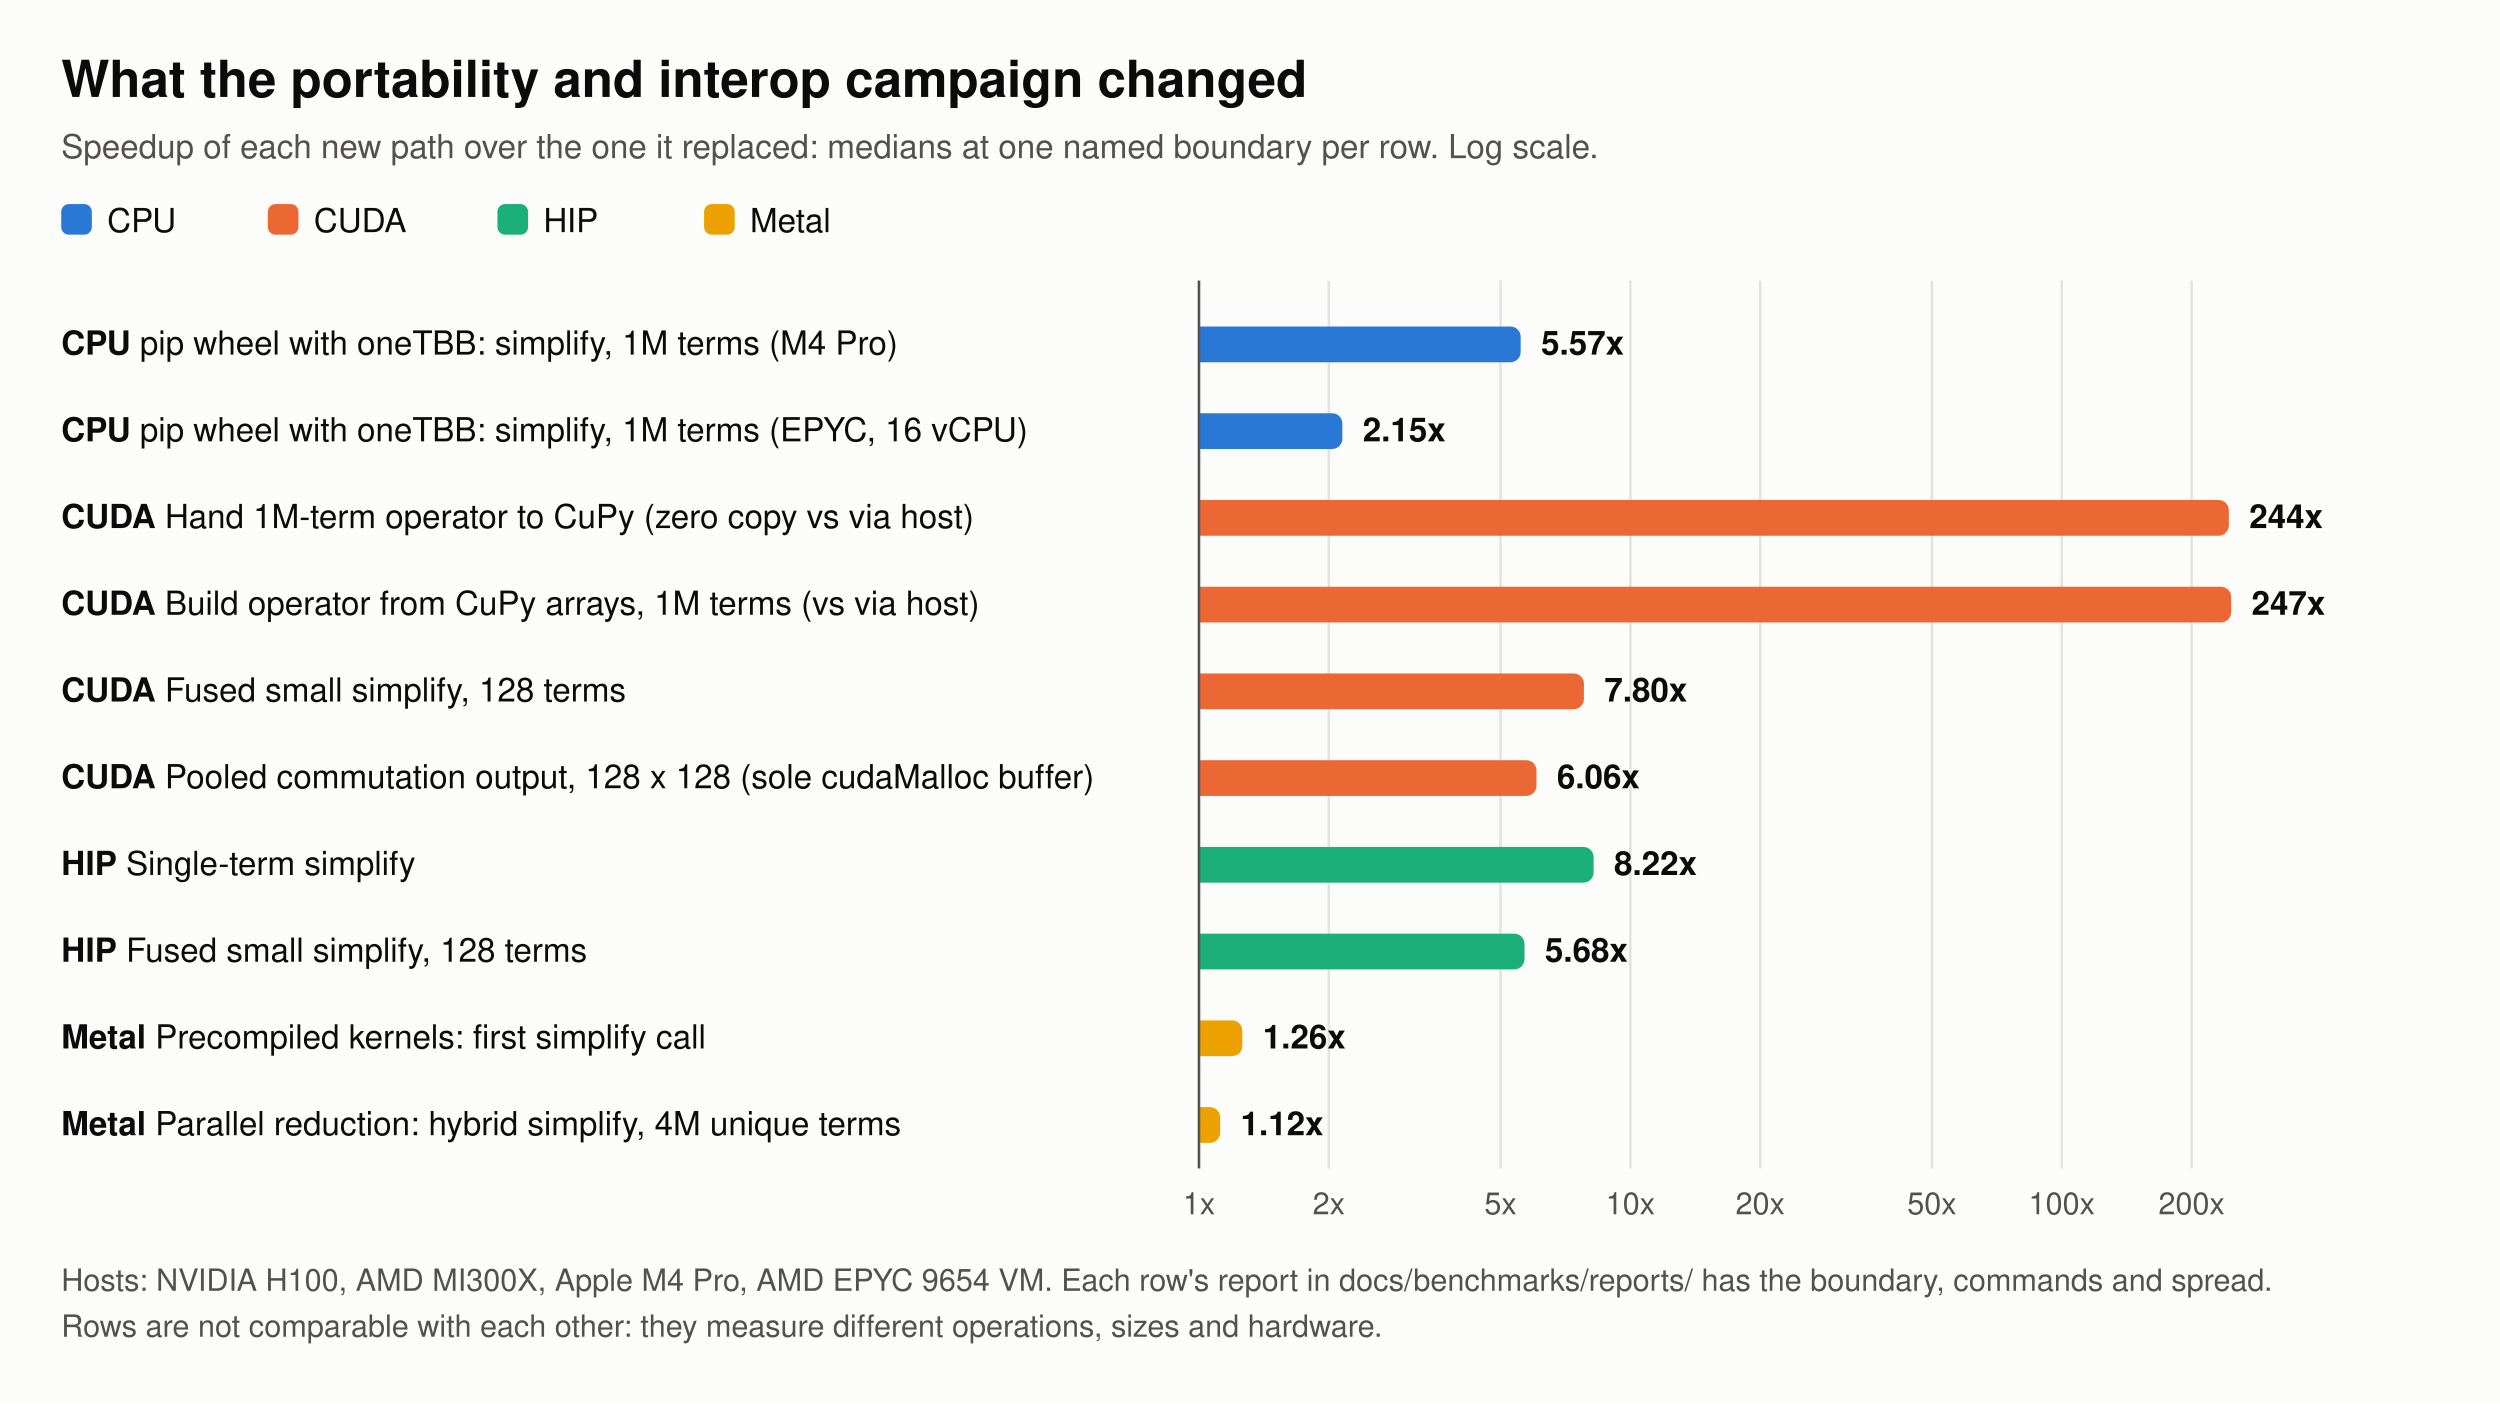
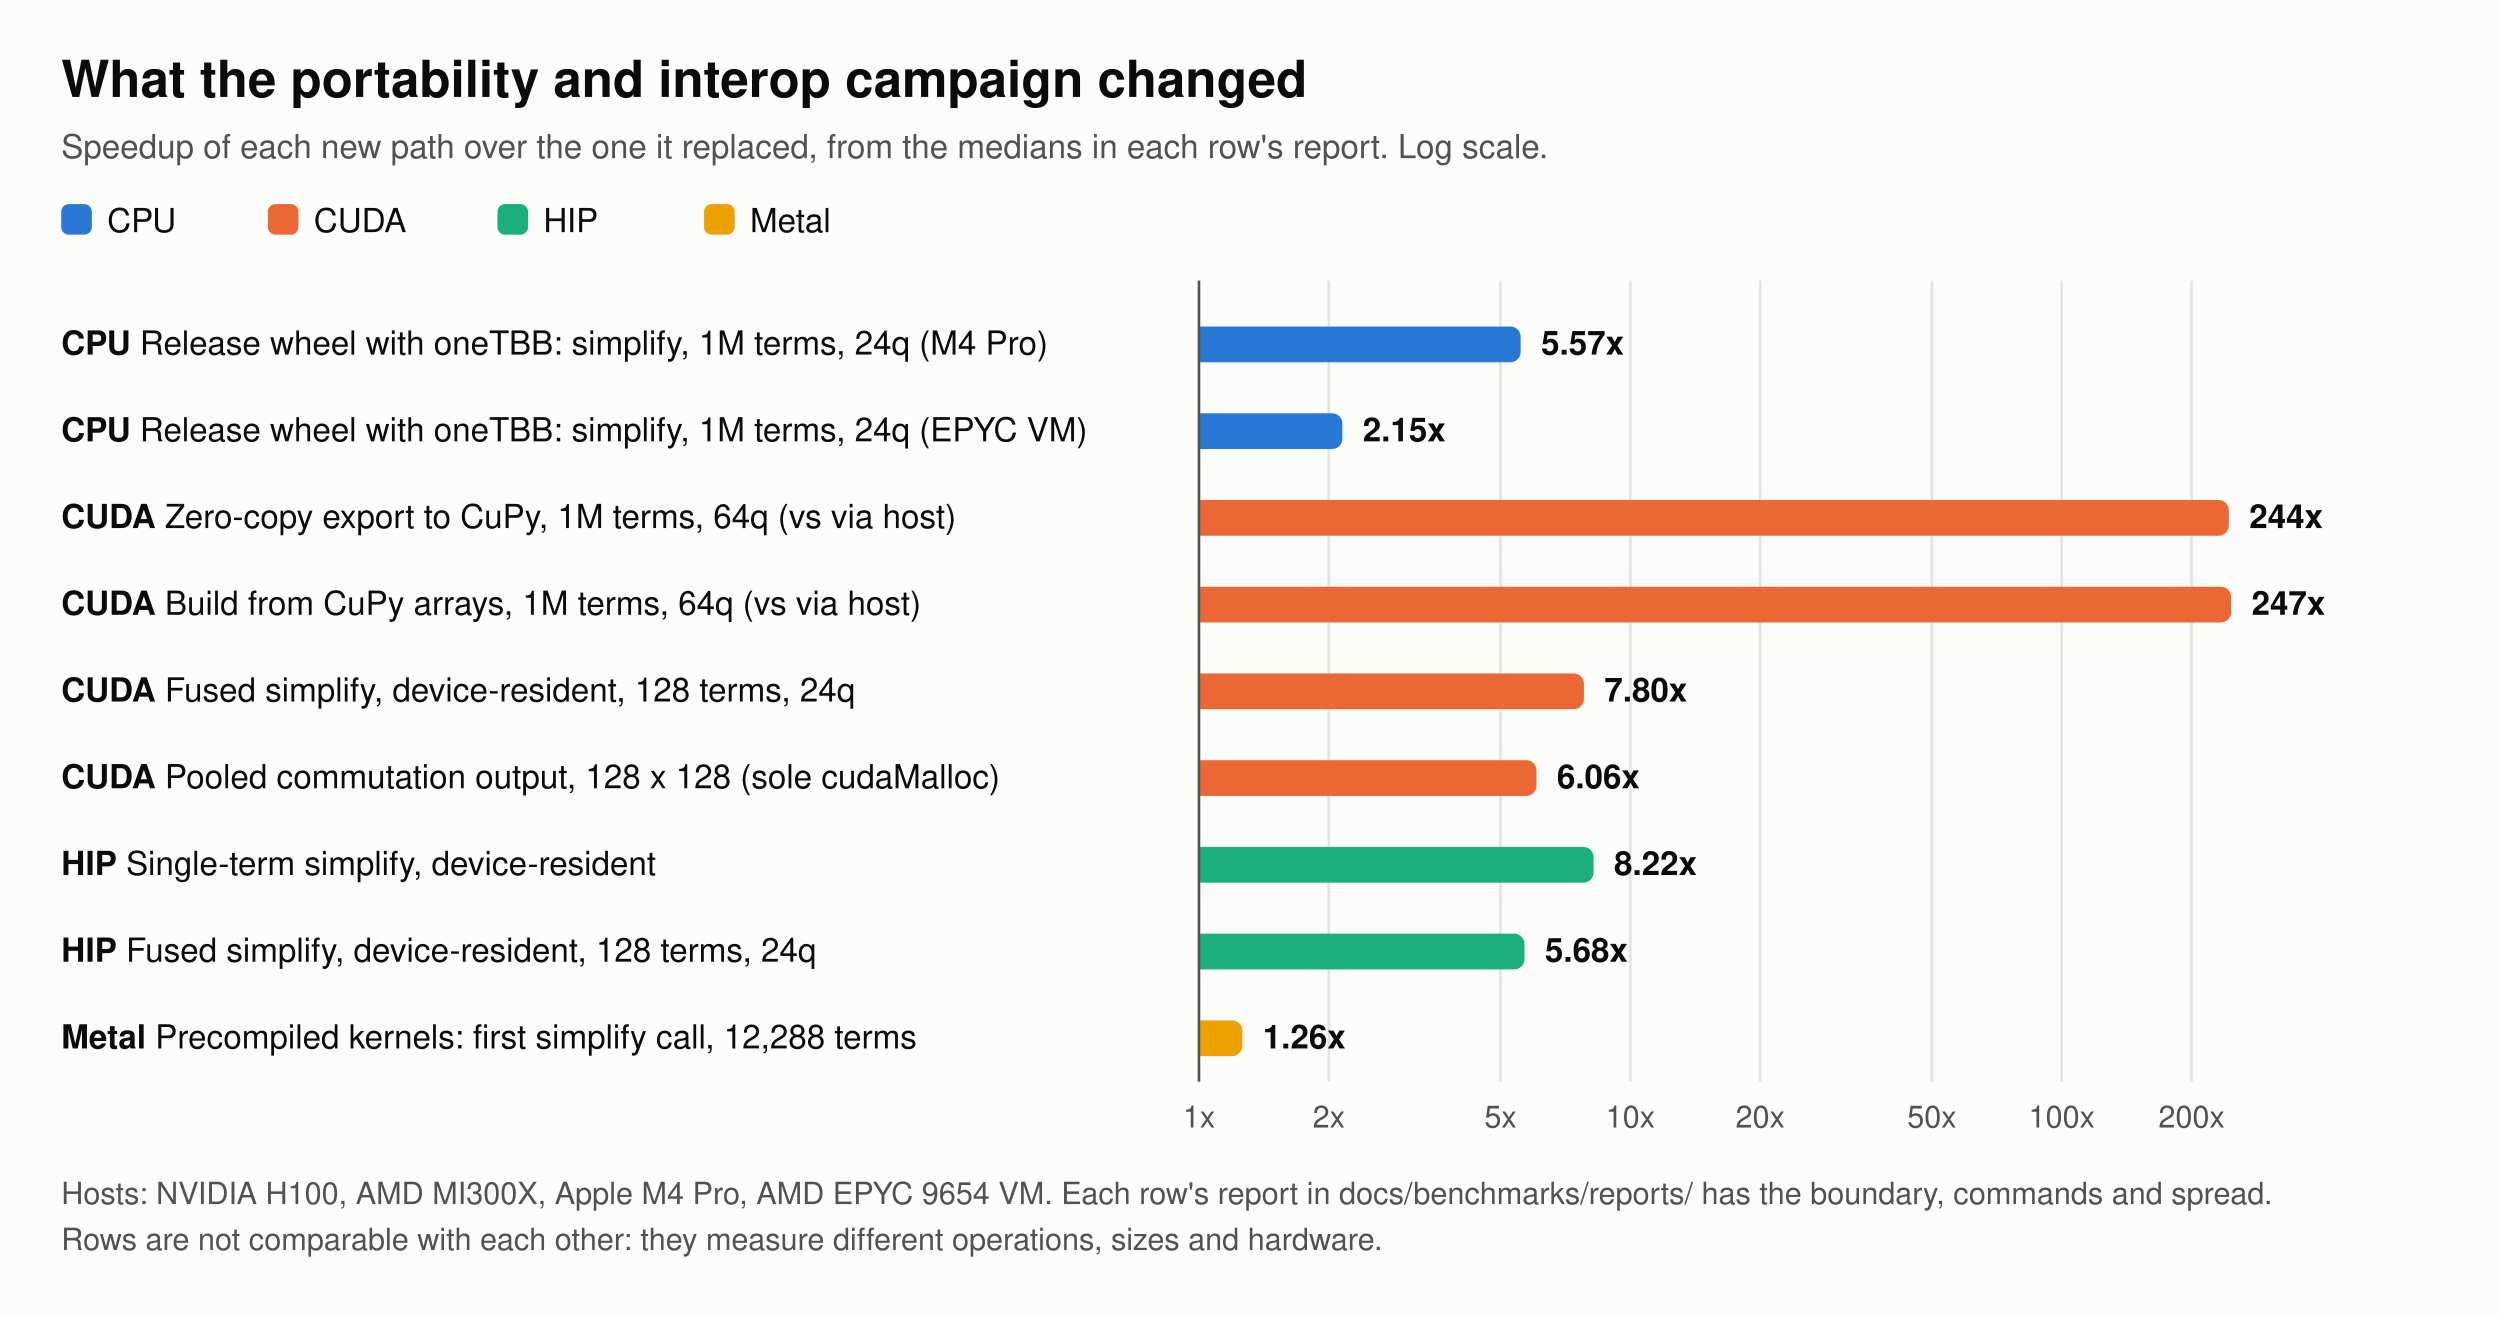
- <svg xmlns="http://www.w3.org/2000/svg" width="980" height="550" viewBox="0 0 980 550" role="img" aria-labelledby="title desc" font-family="-apple-system, Segoe UI, Helvetica, Arial, sans-serif">
-   <rect width="980" height="550" fill="#fcfcfb" />
+ <svg xmlns="http://www.w3.org/2000/svg" width="980" height="516" viewBox="0 0 980 516" role="img" aria-labelledby="title desc" font-family="-apple-system, Segoe UI, Helvetica, Arial, sans-serif">
+   <rect width="980" height="516" fill="#fcfcfb" />
  <text x="24" y="38" font-size="20" font-weight="600" fill="#0b0b0b">What the portability and interop campaign changed</text>
-   <text x="24" y="62" font-size="13" fill="#52514e">Speedup of each new path over the one it replaced: medians at one named boundary per row. Log scale.</text>
+   <text x="24" y="62" font-size="13" fill="#52514e">Speedup of each new path over the one it replaced, from the medians in each row's report. Log scale.</text>
  <rect x="24" y="80" width="12" height="12" rx="3" fill="#2a78d6" />
  <text x="42" y="91" font-size="13" fill="#0b0b0b">CPU</text>
  <rect x="105" y="80" width="12" height="12" rx="3" fill="#eb6834" />
  <text x="123" y="91" font-size="13" fill="#0b0b0b">CUDA</text>
  <rect x="195" y="80" width="12" height="12" rx="3" fill="#1baf7a" />
  <text x="213" y="91" font-size="13" fill="#0b0b0b">HIP</text>
  <rect x="276" y="80" width="12" height="12" rx="3" fill="#eda100" />
  <text x="294" y="91" font-size="13" fill="#0b0b0b">Metal</text>
-   <line x1="470.0" y1="110" x2="470.0" y2="458" stroke="#e4e3df" stroke-width="1" />
-   <text x="470.0" y="476" font-size="12" text-anchor="middle" fill="#52514e">1x</text>
-   <line x1="520.9" y1="110" x2="520.9" y2="458" stroke="#e4e3df" stroke-width="1" />
-   <text x="520.9" y="476" font-size="12" text-anchor="middle" fill="#52514e">2x</text>
-   <line x1="588.2" y1="110" x2="588.2" y2="458" stroke="#e4e3df" stroke-width="1" />
-   <text x="588.2" y="476" font-size="12" text-anchor="middle" fill="#52514e">5x</text>
-   <line x1="639.1" y1="110" x2="639.1" y2="458" stroke="#e4e3df" stroke-width="1" />
-   <text x="639.1" y="476" font-size="12" text-anchor="middle" fill="#52514e">10x</text>
-   <line x1="690.0" y1="110" x2="690.0" y2="458" stroke="#e4e3df" stroke-width="1" />
-   <text x="690.0" y="476" font-size="12" text-anchor="middle" fill="#52514e">20x</text>
-   <line x1="757.3" y1="110" x2="757.3" y2="458" stroke="#e4e3df" stroke-width="1" />
-   <text x="757.3" y="476" font-size="12" text-anchor="middle" fill="#52514e">50x</text>
-   <line x1="808.2" y1="110" x2="808.2" y2="458" stroke="#e4e3df" stroke-width="1" />
-   <text x="808.2" y="476" font-size="12" text-anchor="middle" fill="#52514e">100x</text>
-   <line x1="859.1" y1="110" x2="859.1" y2="458" stroke="#e4e3df" stroke-width="1" />
-   <text x="859.1" y="476" font-size="12" text-anchor="middle" fill="#52514e">200x</text>
+   <line x1="470.0" y1="110" x2="470.0" y2="424" stroke="#e4e3df" stroke-width="1" />
+   <text x="470.0" y="442" font-size="12" text-anchor="middle" fill="#52514e">1x</text>
+   <line x1="520.9" y1="110" x2="520.9" y2="424" stroke="#e4e3df" stroke-width="1" />
+   <text x="520.9" y="442" font-size="12" text-anchor="middle" fill="#52514e">2x</text>
+   <line x1="588.2" y1="110" x2="588.2" y2="424" stroke="#e4e3df" stroke-width="1" />
+   <text x="588.2" y="442" font-size="12" text-anchor="middle" fill="#52514e">5x</text>
+   <line x1="639.1" y1="110" x2="639.1" y2="424" stroke="#e4e3df" stroke-width="1" />
+   <text x="639.1" y="442" font-size="12" text-anchor="middle" fill="#52514e">10x</text>
+   <line x1="690.0" y1="110" x2="690.0" y2="424" stroke="#e4e3df" stroke-width="1" />
+   <text x="690.0" y="442" font-size="12" text-anchor="middle" fill="#52514e">20x</text>
+   <line x1="757.3" y1="110" x2="757.3" y2="424" stroke="#e4e3df" stroke-width="1" />
+   <text x="757.3" y="442" font-size="12" text-anchor="middle" fill="#52514e">50x</text>
+   <line x1="808.2" y1="110" x2="808.2" y2="424" stroke="#e4e3df" stroke-width="1" />
+   <text x="808.2" y="442" font-size="12" text-anchor="middle" fill="#52514e">100x</text>
+   <line x1="859.1" y1="110" x2="859.1" y2="424" stroke="#e4e3df" stroke-width="1" />
+   <text x="859.1" y="442" font-size="12" text-anchor="middle" fill="#52514e">200x</text>
  <g>
    <text x="24" y="139.0" font-size="13" fill="#0b0b0b">
-       <tspan font-weight="600">CPU</tspan>  pip wheel with oneTBB: simplify, 1M terms (M4 Pro)</text>
+       <tspan font-weight="600">CPU</tspan>  Release wheel with oneTBB: simplify, 1M terms, 24q (M4 Pro)</text>
    <path d="M470.0,128.0 h122.1 a4.0,4.0 0 0 1 4.0,4.0 v6.0 a4.0,4.0 0 0 1 -4.0,4.0 h-122.1 z" fill="#2a78d6" />
    <text x="604.1" y="139.0" font-size="13" font-weight="600" fill="#0b0b0b">5.57x</text>
  </g>
  <g>
    <text x="24" y="173.0" font-size="13" fill="#0b0b0b">
-       <tspan font-weight="600">CPU</tspan>  pip wheel with oneTBB: simplify, 1M terms (EPYC, 16 vCPU)</text>
+       <tspan font-weight="600">CPU</tspan>  Release wheel with oneTBB: simplify, 1M terms, 24q (EPYC VM)</text>
    <path d="M470.0,162.0 h52.2 a4.0,4.0 0 0 1 4.0,4.0 v6.0 a4.0,4.0 0 0 1 -4.0,4.0 h-52.2 z" fill="#2a78d6" />
    <text x="534.2" y="173.0" font-size="13" font-weight="600" fill="#0b0b0b">2.15x</text>
  </g>
  <g>
    <text x="24" y="207.0" font-size="13" fill="#0b0b0b">
-       <tspan font-weight="600">CUDA</tspan>  Hand 1M-term operator to CuPy (zero copy vs via host)</text>
+       <tspan font-weight="600">CUDA</tspan>  Zero-copy export to CuPy, 1M terms, 64q (vs via host)</text>
    <path d="M470.0,196.0 h399.7 a4.0,4.0 0 0 1 4.0,4.0 v6.0 a4.0,4.0 0 0 1 -4.0,4.0 h-399.7 z" fill="#eb6834" />
    <text x="881.7" y="207.0" font-size="13" font-weight="600" fill="#0b0b0b">244x</text>
  </g>
  <g>
    <text x="24" y="241.0" font-size="13" fill="#0b0b0b">
-       <tspan font-weight="600">CUDA</tspan>  Build operator from CuPy arrays, 1M terms (vs via host)</text>
+       <tspan font-weight="600">CUDA</tspan>  Build from CuPy arrays, 1M terms, 64q (vs via host)</text>
    <path d="M470.0,230.0 h400.6 a4.0,4.0 0 0 1 4.0,4.0 v6.0 a4.0,4.0 0 0 1 -4.0,4.0 h-400.6 z" fill="#eb6834" />
    <text x="882.6" y="241.0" font-size="13" font-weight="600" fill="#0b0b0b">247x</text>
  </g>
  <g>
    <text x="24" y="275.0" font-size="13" fill="#0b0b0b">
-       <tspan font-weight="600">CUDA</tspan>  Fused small simplify, 128 terms</text>
+       <tspan font-weight="600">CUDA</tspan>  Fused simplify, device-resident, 128 terms, 24q</text>
    <path d="M470.0,264.0 h146.9 a4.0,4.0 0 0 1 4.0,4.0 v6.0 a4.0,4.0 0 0 1 -4.0,4.0 h-146.9 z" fill="#eb6834" />
    <text x="628.9" y="275.0" font-size="13" font-weight="600" fill="#0b0b0b">7.80x</text>
  </g>
  <g>
    <text x="24" y="309.0" font-size="13" fill="#0b0b0b">
-       <tspan font-weight="600">CUDA</tspan>  Pooled commutation output, 128 x 128 (sole cudaMalloc buffer)</text>
+       <tspan font-weight="600">CUDA</tspan>  Pooled commutation output, 128 x 128 (sole cudaMalloc)</text>
    <path d="M470.0,298.0 h128.3 a4.0,4.0 0 0 1 4.0,4.0 v6.0 a4.0,4.0 0 0 1 -4.0,4.0 h-128.3 z" fill="#eb6834" />
    <text x="610.3" y="309.0" font-size="13" font-weight="600" fill="#0b0b0b">6.06x</text>
  </g>
  <g>
    <text x="24" y="343.0" font-size="13" fill="#0b0b0b">
-       <tspan font-weight="600">HIP</tspan>  Single-term simplify</text>
+       <tspan font-weight="600">HIP</tspan>  Single-term simplify, device-resident</text>
    <path d="M470.0,332.0 h150.7 a4.0,4.0 0 0 1 4.0,4.0 v6.0 a4.0,4.0 0 0 1 -4.0,4.0 h-150.7 z" fill="#1baf7a" />
    <text x="632.7" y="343.0" font-size="13" font-weight="600" fill="#0b0b0b">8.22x</text>
  </g>
  <g>
    <text x="24" y="377.0" font-size="13" fill="#0b0b0b">
-       <tspan font-weight="600">HIP</tspan>  Fused small simplify, 128 terms</text>
+       <tspan font-weight="600">HIP</tspan>  Fused simplify, device-resident, 128 terms, 24q</text>
    <path d="M470.0,366.0 h123.6 a4.0,4.0 0 0 1 4.0,4.0 v6.0 a4.0,4.0 0 0 1 -4.0,4.0 h-123.6 z" fill="#1baf7a" />
    <text x="605.6" y="377.0" font-size="13" font-weight="600" fill="#0b0b0b">5.68x</text>
  </g>
  <g>
    <text x="24" y="411.0" font-size="13" fill="#0b0b0b">
-       <tspan font-weight="600">Metal</tspan>  Precompiled kernels: first simplify call</text>
+       <tspan font-weight="600">Metal</tspan>  Precompiled kernels: first simplify call, 12,288 terms</text>
    <path d="M470.0,400.0 h13.0 a4.0,4.0 0 0 1 4.0,4.0 v6.0 a4.0,4.0 0 0 1 -4.0,4.0 h-13.0 z" fill="#eda100" />
    <text x="495.0" y="411.0" font-size="13" font-weight="600" fill="#0b0b0b">1.26x</text>
  </g>
-   <g>
-     <text x="24" y="445.0" font-size="13" fill="#0b0b0b">
-       <tspan font-weight="600">Metal</tspan>  Parallel reduction: hybrid simplify, 4M unique terms</text>
-     <path d="M470.0,434.0 h4.3 a4.0,4.0 0 0 1 4.0,4.0 v6.0 a4.0,4.0 0 0 1 -4.0,4.0 h-4.3 z" fill="#eda100" />
-     <text x="486.3" y="445.0" font-size="13" font-weight="600" fill="#0b0b0b">1.12x</text>
-   </g>
-   <line x1="470" y1="110" x2="470" y2="458" stroke="#52514e" stroke-width="1" />
-   <text x="24" y="506" font-size="12" fill="#52514e">Hosts: NVIDIA H100, AMD MI300X, Apple M4 Pro, AMD EPYC 9654 VM. Each row's report in docs/benchmarks/reports/ has the boundary, commands and spread.</text>
-   <text x="24" y="524" font-size="12" fill="#52514e">Rows are not comparable with each other: they measure different operations, sizes and hardware.</text>
+   <line x1="470" y1="110" x2="470" y2="424" stroke="#52514e" stroke-width="1" />
+   <text x="24" y="472" font-size="12" fill="#52514e">Hosts: NVIDIA H100, AMD MI300X, Apple M4 Pro, AMD EPYC 9654 VM. Each row's report in docs/benchmarks/reports/ has the boundary, commands and spread.</text>
+   <text x="24" y="490" font-size="12" fill="#52514e">Rows are not comparable with each other: they measure different operations, sizes and hardware.</text>
</svg>
